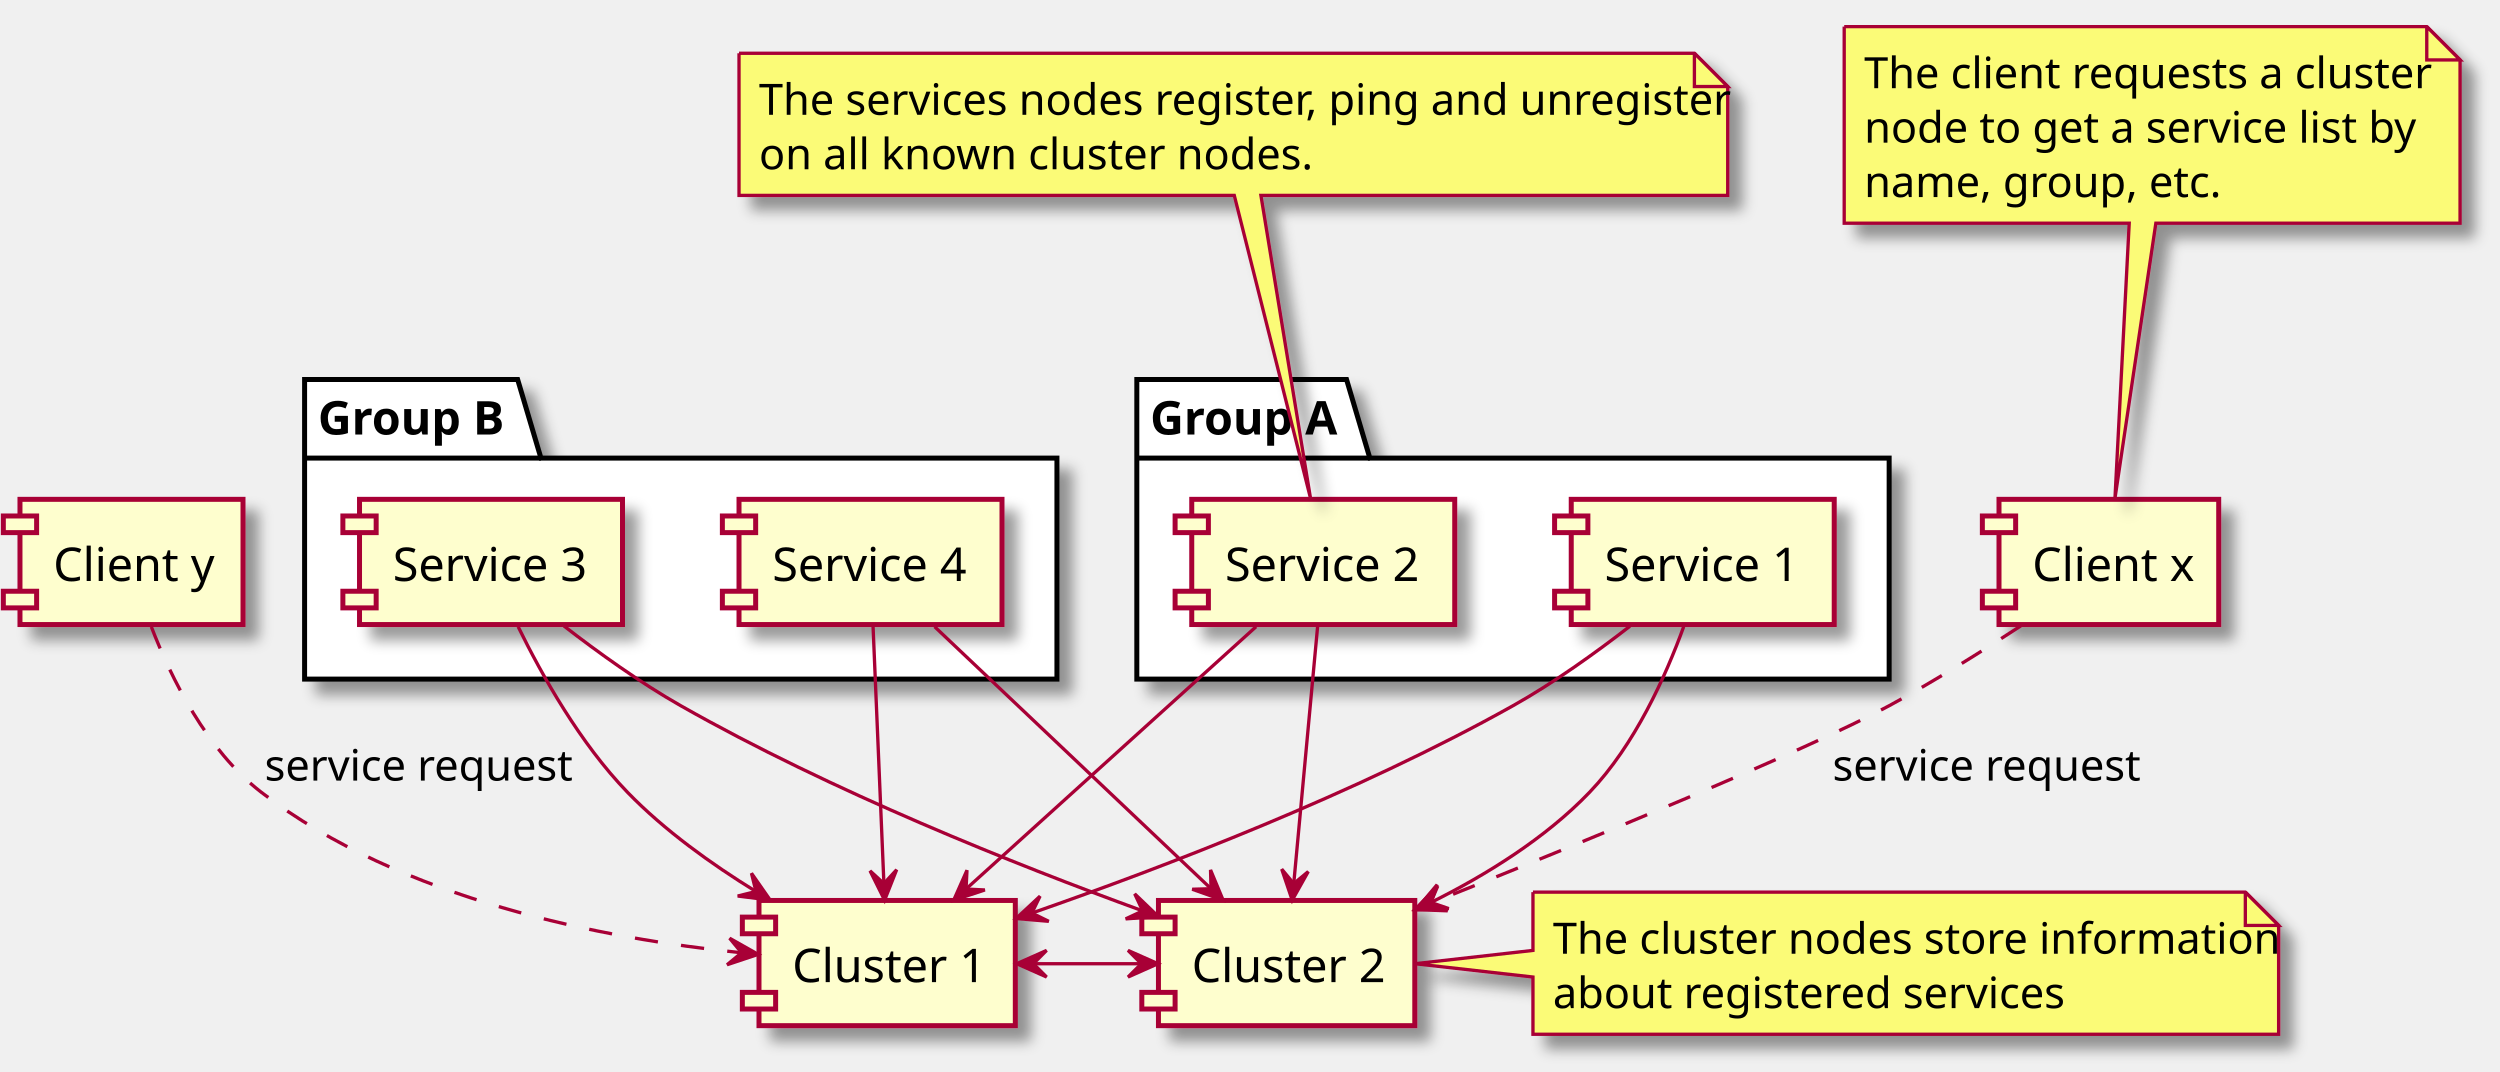
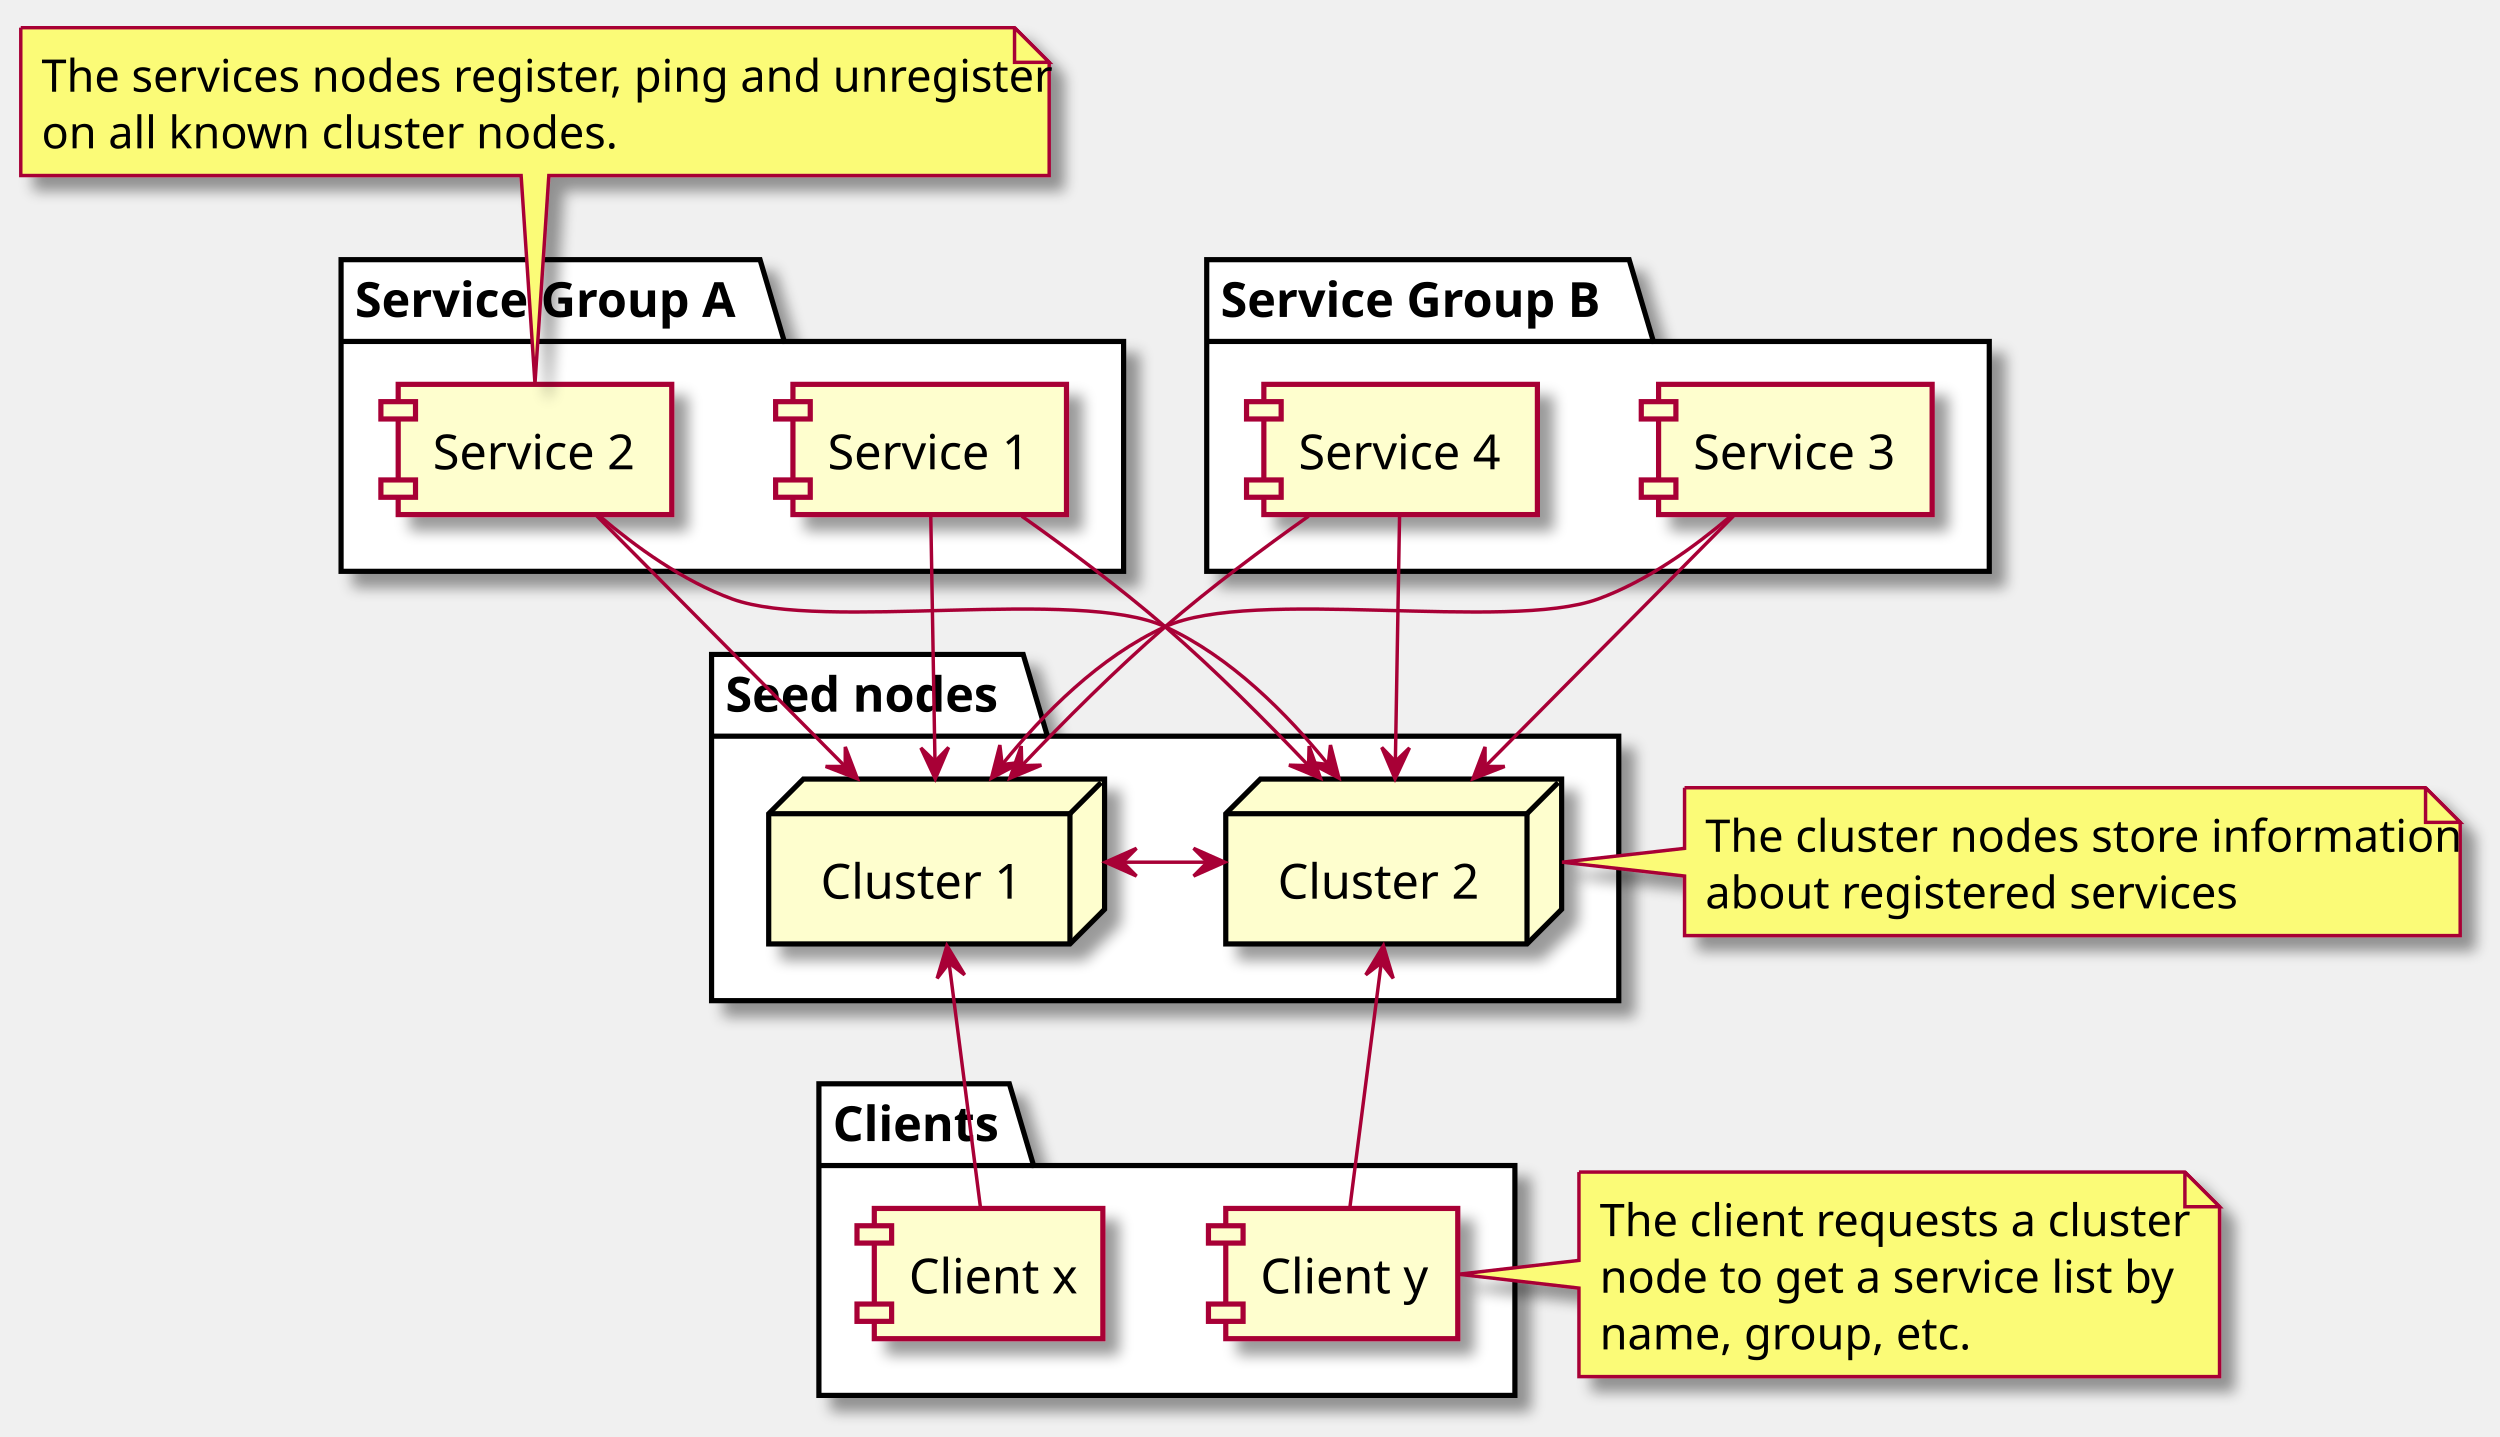
- <svg xmlns="http://www.w3.org/2000/svg" contentScriptType="application/ecmascript" contentStyleType="text/css" height="322px" preserveAspectRatio="none" style="width:751px;height:322px;" version="1.1" viewBox="0 0 751 322" width="751px" zoomAndPan="magnify">
+ <svg xmlns="http://www.w3.org/2000/svg" contentScriptType="application/ecmascript" contentStyleType="text/css" height="415px" preserveAspectRatio="none" style="width:722px;height:415px;" version="1.1" viewBox="0 0 722 415" width="722px" zoomAndPan="magnify">
  <defs>
-     <filter height="300%" id="f1thzitt32vlrb" width="300%" x="-1" y="-1">
+     <filter height="300%" id="f12n1agigw9fn" width="300%" x="-1" y="-1">
      <feGaussianBlur result="blurOut" stdDeviation="2.0" />
      <feColorMatrix in="blurOut" result="blurOut2" type="matrix" values="0 0 0 0 0 0 0 0 0 0 0 0 0 0 0 0 0 0 .4 0" />
      <feOffset dx="4.0" dy="4.0" in="blurOut2" result="blurOut3" />
      <feBlend in="SourceGraphic" in2="blurOut3" mode="normal" />
    </filter>
  </defs>
  <g>
-     <polygon fill="#FFFFFF" filter="url(#f1thzitt32vlrb)" points="341.5,114,404.5,114,411.5,137.609,567.5,137.609,567.5,204,341.5,204,341.5,114" style="stroke: #000000; stroke-width: 1.5;" />
-     <line style="stroke: #000000; stroke-width: 1.5;" x1="341.5" x2="411.5" y1="137.609" y2="137.609" />
-     <text fill="#000000" font-family="sans-serif" font-size="14" font-weight="bold" lengthAdjust="spacingAndGlyphs" textLength="57" x="345.5" y="130.533">Group A</text>
-     <polygon fill="#FFFFFF" filter="url(#f1thzitt32vlrb)" points="91.5,114,155.5,114,162.5,137.609,317.5,137.609,317.5,204,91.5,204,91.5,114" style="stroke: #000000; stroke-width: 1.5;" />
-     <line style="stroke: #000000; stroke-width: 1.5;" x1="91.5" x2="162.5" y1="137.609" y2="137.609" />
-     <text fill="#000000" font-family="sans-serif" font-size="14" font-weight="bold" lengthAdjust="spacingAndGlyphs" textLength="58" x="95.5" y="130.533">Group B</text>
-     <rect fill="#FEFECE" filter="url(#f1thzitt32vlrb)" height="37.609" style="stroke: #A80036; stroke-width: 1.5;" width="79" x="358" y="150" />
-     <rect fill="#FEFECE" height="5" style="stroke: #A80036; stroke-width: 1.5;" width="10" x="353" y="155" />
-     <rect fill="#FEFECE" height="5" style="stroke: #A80036; stroke-width: 1.5;" width="10" x="353" y="177.609" />
-     <text fill="#000000" font-family="sans-serif" font-size="14" lengthAdjust="spacingAndGlyphs" textLength="59" x="368" y="174.533">Service 2</text>
-     <rect fill="#FEFECE" filter="url(#f1thzitt32vlrb)" height="37.609" style="stroke: #A80036; stroke-width: 1.5;" width="79" x="472" y="150" />
-     <rect fill="#FEFECE" height="5" style="stroke: #A80036; stroke-width: 1.5;" width="10" x="467" y="155" />
-     <rect fill="#FEFECE" height="5" style="stroke: #A80036; stroke-width: 1.5;" width="10" x="467" y="177.609" />
-     <text fill="#000000" font-family="sans-serif" font-size="14" lengthAdjust="spacingAndGlyphs" textLength="59" x="482" y="174.533">Service 1</text>
-     <rect fill="#FEFECE" filter="url(#f1thzitt32vlrb)" height="37.609" style="stroke: #A80036; stroke-width: 1.5;" width="79" x="222" y="150" />
-     <rect fill="#FEFECE" height="5" style="stroke: #A80036; stroke-width: 1.5;" width="10" x="217" y="155" />
-     <rect fill="#FEFECE" height="5" style="stroke: #A80036; stroke-width: 1.5;" width="10" x="217" y="177.609" />
-     <text fill="#000000" font-family="sans-serif" font-size="14" lengthAdjust="spacingAndGlyphs" textLength="59" x="232" y="174.533">Service 4</text>
-     <rect fill="#FEFECE" filter="url(#f1thzitt32vlrb)" height="37.609" style="stroke: #A80036; stroke-width: 1.5;" width="79" x="108" y="150" />
-     <rect fill="#FEFECE" height="5" style="stroke: #A80036; stroke-width: 1.5;" width="10" x="103" y="155" />
-     <rect fill="#FEFECE" height="5" style="stroke: #A80036; stroke-width: 1.5;" width="10" x="103" y="177.609" />
-     <text fill="#000000" font-family="sans-serif" font-size="14" lengthAdjust="spacingAndGlyphs" textLength="59" x="118" y="174.533">Service 3</text>
-     <rect fill="#FEFECE" filter="url(#f1thzitt32vlrb)" height="37.609" style="stroke: #A80036; stroke-width: 1.5;" width="77" x="228" y="270.5" />
-     <rect fill="#FEFECE" height="5" style="stroke: #A80036; stroke-width: 1.5;" width="10" x="223" y="275.5" />
-     <rect fill="#FEFECE" height="5" style="stroke: #A80036; stroke-width: 1.5;" width="10" x="223" y="298.109" />
-     <text fill="#000000" font-family="sans-serif" font-size="14" lengthAdjust="spacingAndGlyphs" textLength="57" x="238" y="295.033">Cluster 1</text>
-     <rect fill="#FEFECE" filter="url(#f1thzitt32vlrb)" height="37.609" style="stroke: #A80036; stroke-width: 1.5;" width="77" x="348" y="270.5" />
-     <rect fill="#FEFECE" height="5" style="stroke: #A80036; stroke-width: 1.5;" width="10" x="343" y="275.5" />
-     <rect fill="#FEFECE" height="5" style="stroke: #A80036; stroke-width: 1.5;" width="10" x="343" y="298.109" />
-     <text fill="#000000" font-family="sans-serif" font-size="14" lengthAdjust="spacingAndGlyphs" textLength="57" x="358" y="295.033">Cluster 2</text>
-     <rect fill="#FEFECE" filter="url(#f1thzitt32vlrb)" height="37.609" style="stroke: #A80036; stroke-width: 1.5;" width="66" x="600.5" y="150" />
-     <rect fill="#FEFECE" height="5" style="stroke: #A80036; stroke-width: 1.5;" width="10" x="595.5" y="155" />
-     <rect fill="#FEFECE" height="5" style="stroke: #A80036; stroke-width: 1.5;" width="10" x="595.5" y="177.609" />
-     <text fill="#000000" font-family="sans-serif" font-size="14" lengthAdjust="spacingAndGlyphs" textLength="46" x="610.5" y="174.533">Client x</text>
-     <rect fill="#FEFECE" filter="url(#f1thzitt32vlrb)" height="37.609" style="stroke: #A80036; stroke-width: 1.5;" width="67" x="6" y="150" />
-     <rect fill="#FEFECE" height="5" style="stroke: #A80036; stroke-width: 1.5;" width="10" x="1" y="155" />
-     <rect fill="#FEFECE" height="5" style="stroke: #A80036; stroke-width: 1.5;" width="10" x="1" y="177.609" />
-     <text fill="#000000" font-family="sans-serif" font-size="14" lengthAdjust="spacingAndGlyphs" textLength="47" x="16" y="174.533">Client y</text>
-     <path d="M222,16 L222,58.703 A0,0 0 0 0 222,58.703 L370.778,58.703 L393.678,149.67 L378.778,58.703 L519,58.703 A0,0 0 0 0 519,58.703 L519,26 L509,16 L222,16 A0,0 0 0 0 222,16 " fill="#FBFB77" filter="url(#f1thzitt32vlrb)" style="stroke: #A80036; stroke-width: 1.0;" />
-     <path d="M509,16 L509,26 L519,26 L509,16 " fill="#FBFB77" style="stroke: #A80036; stroke-width: 1.0;" />
-     <text fill="#000000" font-family="sans-serif" font-size="13" lengthAdjust="spacingAndGlyphs" textLength="276" x="228" y="34.495">The services nodes register, ping and unregister</text>
-     <text fill="#000000" font-family="sans-serif" font-size="13" lengthAdjust="spacingAndGlyphs" textLength="158" x="228" y="50.847">on all known cluster nodes.</text>
-     <path d="M554,8 L554,67.055 A0,0 0 0 0 554,67.055 L639.615,67.055 L635.335,149.725 L647.615,67.055 L739,67.055 A0,0 0 0 0 739,67.055 L739,18 L729,8 L554,8 A0,0 0 0 0 554,8 " fill="#FBFB77" filter="url(#f1thzitt32vlrb)" style="stroke: #A80036; stroke-width: 1.0;" />
-     <path d="M729,8 L729,18 L739,18 L729,8 " fill="#FBFB77" style="stroke: #A80036; stroke-width: 1.0;" />
-     <text fill="#000000" font-family="sans-serif" font-size="13" lengthAdjust="spacingAndGlyphs" textLength="164" x="560" y="26.495">The client requests a cluster</text>
-     <text fill="#000000" font-family="sans-serif" font-size="13" lengthAdjust="spacingAndGlyphs" textLength="159" x="560" y="42.847">node to get a service list by</text>
-     <text fill="#000000" font-family="sans-serif" font-size="13" lengthAdjust="spacingAndGlyphs" textLength="102" x="560" y="59.198">name, group, etc.</text>
-     <path d="M460.5,268 L460.5,285.5 L425.008,289.5 L460.5,293.5 L460.5,310.703 A0,0 0 0 0 460.5,310.703 L684.5,310.703 A0,0 0 0 0 684.5,310.703 L684.5,278 L674.5,268 L460.5,268 A0,0 0 0 0 460.5,268 " fill="#FBFB77" filter="url(#f1thzitt32vlrb)" style="stroke: #A80036; stroke-width: 1.0;" />
-     <path d="M674.5,268 L674.5,278 L684.5,278 L674.5,268 " fill="#FBFB77" style="stroke: #A80036; stroke-width: 1.0;" />
-     <text fill="#000000" font-family="sans-serif" font-size="13" lengthAdjust="spacingAndGlyphs" textLength="203" x="466.5" y="286.495">The cluster nodes store information</text>
-     <text fill="#000000" font-family="sans-serif" font-size="13" lengthAdjust="spacingAndGlyphs" textLength="144" x="466.5" y="302.847">about registered services</text>
-     <path d="M310.712,289.5 C321.352,289.5 331.991,289.5 342.631,289.5 " fill="none" id="Cluster 1-Cluster 2" style="stroke: #A80036; stroke-width: 1.0;" />
-     <polygon fill="#A80036" points="347.854,289.5,338.854,285.5,342.854,289.5,338.854,293.5,347.854,289.5" style="stroke: #A80036; stroke-width: 1.0;" />
-     <polygon fill="#A80036" points="305.406,289.5,314.406,293.5,310.406,289.5,314.406,285.5,305.406,289.5" style="stroke: #A80036; stroke-width: 1.0;" />
-     <path d="M377.318,188.256 C353.883,209.455 315.266,244.387 290.364,266.913 " fill="none" id="Service 2-Cluster 1" style="stroke: #A80036; stroke-width: 1.0;" />
-     <polygon fill="#A80036" points="286.49,270.418,295.848,267.347,290.198,267.064,290.481,261.414,286.49,270.418" style="stroke: #A80036; stroke-width: 1.0;" />
-     <path d="M395.805,188.256 C393.886,208.932 390.754,242.67 388.661,265.222 " fill="none" id="Service 2-Cluster 2" style="stroke: #A80036; stroke-width: 1.0;" />
-     <polygon fill="#A80036" points="388.179,270.418,392.994,261.826,388.641,265.439,385.028,261.087,388.179,270.418" style="stroke: #A80036; stroke-width: 1.0;" />
-     <path d="M489.627,188.109 C479.365,196.072 466.725,205.15 454.5,212 C407.428,238.376 349.406,260.568 310.374,274.146 " fill="none" id="Service 1-Cluster 1" style="stroke: #A80036; stroke-width: 1.0;" />
-     <polygon fill="#A80036" points="305.234,275.922,315.047,276.763,309.96,274.289,312.434,269.202,305.234,275.922" style="stroke: #A80036; stroke-width: 1.0;" />
-     <path d="M505.776,188.265 C500.39,203.092 491.104,223.798 477.5,238 C464.247,251.835 446.362,262.873 429.955,271.057 " fill="none" id="Service 1-Cluster 2" style="stroke: #A80036; stroke-width: 1.0;" />
-     <polygon fill="#A80036" points="425.371,273.289,435.214,272.943,429.866,271.099,431.71,265.752,425.371,273.289" style="stroke: #A80036; stroke-width: 1.0;" />
-     <path d="M262.27,188.256 C263.143,208.932 264.566,242.67 265.518,265.222 " fill="none" id="Service 4-Cluster 1" style="stroke: #A80036; stroke-width: 1.0;" />
-     <polygon fill="#A80036" points="265.737,270.418,269.354,261.257,265.526,265.422,261.361,261.594,265.737,270.418" style="stroke: #A80036; stroke-width: 1.0;" />
-     <path d="M280.757,188.256 C303.119,209.455 339.967,244.387 363.729,266.913 " fill="none" id="Service 4-Cluster 2" style="stroke: #A80036; stroke-width: 1.0;" />
-     <polygon fill="#A80036" points="367.426,270.418,363.646,261.323,363.797,266.978,358.142,267.129,367.426,270.418" style="stroke: #A80036; stroke-width: 1.0;" />
-     <path d="M155.656,188.271 C162.82,202.907 174.306,223.344 188.5,238 C199.592,249.452 213.744,259.589 226.941,267.718 " fill="none" id="Service 3-Cluster 1" style="stroke: #A80036; stroke-width: 1.0;" />
-     <polygon fill="#A80036" points="231.374,270.397,225.74,262.319,227.095,267.811,221.602,269.166,231.374,270.397" style="stroke: #A80036; stroke-width: 1.0;" />
-     <path d="M169.41,188.044 C179.679,195.995 192.315,205.08 204.5,212 C249.71,237.674 305.243,259.782 342.992,273.535 " fill="none" id="Service 3-Cluster 2" style="stroke: #A80036; stroke-width: 1.0;" />
-     <polygon fill="#A80036" points="347.967,275.337,340.867,268.511,343.266,273.634,338.143,276.032,347.967,275.337" style="stroke: #A80036; stroke-width: 1.0;" />
-     <path d="M607.035,188.028 C595.173,195.797 580.869,204.743 567.5,212 C542.839,225.387 475.131,253.159 429.883,271.3 " fill="none" id="Client x-Cluster 2" style="stroke: #A80036; stroke-width: 1.0; stroke-dasharray: 7.0,7.0;" />
-     <polygon fill="#A80036" points="425.03,273.243,434.872,273.611,429.672,271.385,431.898,266.185,425.03,273.243" style="stroke: #A80036; stroke-width: 1.0;" />
-     <text fill="#000000" font-family="sans-serif" font-size="13" lengthAdjust="spacingAndGlyphs" textLength="87" x="550.5" y="234.495">service request</text>
-     <path d="M45.465,188.3 C51.434,203.772 62.111,225.378 78.5,238 C120.483,270.332 181.563,282.002 222.598,286.192 " fill="none" id="Client y-Cluster 1" style="stroke: #A80036; stroke-width: 1.0; stroke-dasharray: 7.0,7.0;" />
-     <polygon fill="#A80036" points="227.75,286.69,219.176,281.845,222.773,286.21,218.408,289.808,227.75,286.69" style="stroke: #A80036; stroke-width: 1.0;" />
-     <text fill="#000000" font-family="sans-serif" font-size="13" lengthAdjust="spacingAndGlyphs" textLength="87" x="79.5" y="234.495">service request</text>
+     <polygon fill="#FFFFFF" filter="url(#f12n1agigw9fn)" points="205.5,189,295.5,189,302.5,212.609,467.5,212.609,467.5,289,205.5,289,205.5,189" style="stroke: #000000; stroke-width: 1.5;" />
+     <line style="stroke: #000000; stroke-width: 1.5;" x1="205.5" x2="302.5" y1="212.609" y2="212.609" />
+     <text fill="#000000" font-family="sans-serif" font-size="14" font-weight="bold" lengthAdjust="spacingAndGlyphs" textLength="84" x="209.5" y="205.533">Seed nodes</text>
+     <polygon fill="#FFFFFF" filter="url(#f12n1agigw9fn)" points="98.5,75,219.5,75,226.5,98.609,324.5,98.609,324.5,165,98.5,165,98.5,75" style="stroke: #000000; stroke-width: 1.5;" />
+     <line style="stroke: #000000; stroke-width: 1.5;" x1="98.5" x2="226.5" y1="98.609" y2="98.609" />
+     <text fill="#000000" font-family="sans-serif" font-size="14" font-weight="bold" lengthAdjust="spacingAndGlyphs" textLength="115" x="102.5" y="91.533">Service Group A</text>
+     <polygon fill="#FFFFFF" filter="url(#f12n1agigw9fn)" points="348.5,75,470.5,75,477.5,98.609,574.5,98.609,574.5,165,348.5,165,348.5,75" style="stroke: #000000; stroke-width: 1.5;" />
+     <line style="stroke: #000000; stroke-width: 1.5;" x1="348.5" x2="477.5" y1="98.609" y2="98.609" />
+     <text fill="#000000" font-family="sans-serif" font-size="14" font-weight="bold" lengthAdjust="spacingAndGlyphs" textLength="116" x="352.5" y="91.533">Service Group B</text>
+     <polygon fill="#FFFFFF" filter="url(#f12n1agigw9fn)" points="236.5,313,291.5,313,298.5,336.609,437.5,336.609,437.5,403,236.5,403,236.5,313" style="stroke: #000000; stroke-width: 1.5;" />
+     <line style="stroke: #000000; stroke-width: 1.5;" x1="236.5" x2="298.5" y1="336.609" y2="336.609" />
+     <text fill="#000000" font-family="sans-serif" font-size="14" font-weight="bold" lengthAdjust="spacingAndGlyphs" textLength="49" x="240.5" y="329.533">Clients</text>
+     <polygon fill="#FEFECE" filter="url(#f12n1agigw9fn)" points="222,235,232,225,319,225,319,262.609,309,272.609,222,272.609,222,235" style="stroke: #000000; stroke-width: 1.5;" />
+     <line style="stroke: #000000; stroke-width: 1.5;" x1="309" x2="318" y1="235" y2="226" />
+     <line style="stroke: #000000; stroke-width: 1.5;" x1="222" x2="309" y1="235" y2="235" />
+     <line style="stroke: #000000; stroke-width: 1.5;" x1="309" x2="309" y1="235" y2="272.609" />
+     <text fill="#000000" font-family="sans-serif" font-size="14" lengthAdjust="spacingAndGlyphs" textLength="57" x="237" y="259.533">Cluster 1</text>
+     <polygon fill="#FEFECE" filter="url(#f12n1agigw9fn)" points="354,235,364,225,451,225,451,262.609,441,272.609,354,272.609,354,235" style="stroke: #000000; stroke-width: 1.5;" />
+     <line style="stroke: #000000; stroke-width: 1.5;" x1="441" x2="450" y1="235" y2="226" />
+     <line style="stroke: #000000; stroke-width: 1.5;" x1="354" x2="441" y1="235" y2="235" />
+     <line style="stroke: #000000; stroke-width: 1.5;" x1="441" x2="441" y1="235" y2="272.609" />
+     <text fill="#000000" font-family="sans-serif" font-size="14" lengthAdjust="spacingAndGlyphs" textLength="57" x="369" y="259.533">Cluster 2</text>
+     <rect fill="#FEFECE" filter="url(#f12n1agigw9fn)" height="37.609" style="stroke: #A80036; stroke-width: 1.5;" width="79" x="229" y="111" />
+     <rect fill="#FEFECE" height="5" style="stroke: #A80036; stroke-width: 1.5;" width="10" x="224" y="116" />
+     <rect fill="#FEFECE" height="5" style="stroke: #A80036; stroke-width: 1.5;" width="10" x="224" y="138.609" />
+     <text fill="#000000" font-family="sans-serif" font-size="14" lengthAdjust="spacingAndGlyphs" textLength="59" x="239" y="135.533">Service 1</text>
+     <rect fill="#FEFECE" filter="url(#f12n1agigw9fn)" height="37.609" style="stroke: #A80036; stroke-width: 1.5;" width="79" x="115" y="111" />
+     <rect fill="#FEFECE" height="5" style="stroke: #A80036; stroke-width: 1.5;" width="10" x="110" y="116" />
+     <rect fill="#FEFECE" height="5" style="stroke: #A80036; stroke-width: 1.5;" width="10" x="110" y="138.609" />
+     <text fill="#000000" font-family="sans-serif" font-size="14" lengthAdjust="spacingAndGlyphs" textLength="59" x="125" y="135.533">Service 2</text>
+     <rect fill="#FEFECE" filter="url(#f12n1agigw9fn)" height="37.609" style="stroke: #A80036; stroke-width: 1.5;" width="79" x="479" y="111" />
+     <rect fill="#FEFECE" height="5" style="stroke: #A80036; stroke-width: 1.5;" width="10" x="474" y="116" />
+     <rect fill="#FEFECE" height="5" style="stroke: #A80036; stroke-width: 1.5;" width="10" x="474" y="138.609" />
+     <text fill="#000000" font-family="sans-serif" font-size="14" lengthAdjust="spacingAndGlyphs" textLength="59" x="489" y="135.533">Service 3</text>
+     <rect fill="#FEFECE" filter="url(#f12n1agigw9fn)" height="37.609" style="stroke: #A80036; stroke-width: 1.5;" width="79" x="365" y="111" />
+     <rect fill="#FEFECE" height="5" style="stroke: #A80036; stroke-width: 1.5;" width="10" x="360" y="116" />
+     <rect fill="#FEFECE" height="5" style="stroke: #A80036; stroke-width: 1.5;" width="10" x="360" y="138.609" />
+     <text fill="#000000" font-family="sans-serif" font-size="14" lengthAdjust="spacingAndGlyphs" textLength="59" x="375" y="135.533">Service 4</text>
+     <rect fill="#FEFECE" filter="url(#f12n1agigw9fn)" height="37.609" style="stroke: #A80036; stroke-width: 1.5;" width="66" x="252.5" y="349" />
+     <rect fill="#FEFECE" height="5" style="stroke: #A80036; stroke-width: 1.5;" width="10" x="247.5" y="354" />
+     <rect fill="#FEFECE" height="5" style="stroke: #A80036; stroke-width: 1.5;" width="10" x="247.5" y="376.609" />
+     <text fill="#000000" font-family="sans-serif" font-size="14" lengthAdjust="spacingAndGlyphs" textLength="46" x="262.5" y="373.533">Client x</text>
+     <rect fill="#FEFECE" filter="url(#f12n1agigw9fn)" height="37.609" style="stroke: #A80036; stroke-width: 1.5;" width="67" x="354" y="349" />
+     <rect fill="#FEFECE" height="5" style="stroke: #A80036; stroke-width: 1.5;" width="10" x="349" y="354" />
+     <rect fill="#FEFECE" height="5" style="stroke: #A80036; stroke-width: 1.5;" width="10" x="349" y="376.609" />
+     <text fill="#000000" font-family="sans-serif" font-size="14" lengthAdjust="spacingAndGlyphs" textLength="47" x="364" y="373.533">Client y</text>
+     <path d="M6,8 L6,50.703 A0,0 0 0 0 6,50.703 L150.5,50.703 L154.5,110.79 L158.5,50.703 L303,50.703 A0,0 0 0 0 303,50.703 L303,18 L293,8 L6,8 A0,0 0 0 0 6,8 " fill="#FBFB77" filter="url(#f12n1agigw9fn)" style="stroke: #A80036; stroke-width: 1.0;" />
+     <path d="M293,8 L293,18 L303,18 L293,8 " fill="#FBFB77" style="stroke: #A80036; stroke-width: 1.0;" />
+     <text fill="#000000" font-family="sans-serif" font-size="13" lengthAdjust="spacingAndGlyphs" textLength="276" x="12" y="26.495">The services nodes register, ping and unregister</text>
+     <text fill="#000000" font-family="sans-serif" font-size="13" lengthAdjust="spacingAndGlyphs" textLength="158" x="12" y="42.847">on all known cluster nodes.</text>
+     <path d="M456,338.5 L456,364 L421.146,368 L456,372 L456,397.555 A0,0 0 0 0 456,397.555 L641,397.555 A0,0 0 0 0 641,397.555 L641,348.5 L631,338.5 L456,338.5 A0,0 0 0 0 456,338.5 " fill="#FBFB77" filter="url(#f12n1agigw9fn)" style="stroke: #A80036; stroke-width: 1.0;" />
+     <path d="M631,338.5 L631,348.5 L641,348.5 L631,338.5 " fill="#FBFB77" style="stroke: #A80036; stroke-width: 1.0;" />
+     <text fill="#000000" font-family="sans-serif" font-size="13" lengthAdjust="spacingAndGlyphs" textLength="164" x="462" y="356.995">The client requests a cluster</text>
+     <text fill="#000000" font-family="sans-serif" font-size="13" lengthAdjust="spacingAndGlyphs" textLength="159" x="462" y="373.347">node to get a service list by</text>
+     <text fill="#000000" font-family="sans-serif" font-size="13" lengthAdjust="spacingAndGlyphs" textLength="102" x="462" y="389.698">name, group, etc.</text>
+     <path d="M486.5,227.5 L486.5,245 L451.117,249 L486.5,253 L486.5,270.203 A0,0 0 0 0 486.5,270.203 L710.5,270.203 A0,0 0 0 0 710.5,270.203 L710.5,237.5 L700.5,227.5 L486.5,227.5 A0,0 0 0 0 486.5,227.5 " fill="#FBFB77" filter="url(#f12n1agigw9fn)" style="stroke: #A80036; stroke-width: 1.0;" />
+     <path d="M700.5,227.5 L700.5,237.5 L710.5,237.5 L700.5,227.5 " fill="#FBFB77" style="stroke: #A80036; stroke-width: 1.0;" />
+     <text fill="#000000" font-family="sans-serif" font-size="13" lengthAdjust="spacingAndGlyphs" textLength="203" x="492.5" y="245.995">The cluster nodes store information</text>
+     <text fill="#000000" font-family="sans-serif" font-size="13" lengthAdjust="spacingAndGlyphs" textLength="144" x="492.5" y="262.347">about registered services</text>
+     <path d="M324.345,249 C332.45,249 340.555,249 348.66,249 " fill="none" id="Cluster 1-Cluster 2" style="stroke: #A80036; stroke-width: 1.0;" />
+     <polygon fill="#A80036" points="353.707,249,344.707,245,348.707,249,344.707,253,353.707,249" style="stroke: #A80036; stroke-width: 1.0;" />
+     <polygon fill="#A80036" points="319.227,249,328.227,253,324.227,249,328.227,245,319.227,249" style="stroke: #A80036; stroke-width: 1.0;" />
+     <path d="M268.808,149.025 C269.131,167.896 269.642,197.789 270.018,219.789 " fill="none" id="Service 1-Cluster 1" style="stroke: #A80036; stroke-width: 1.0;" />
+     <polygon fill="#A80036" points="270.105,224.918,273.95,215.851,270.019,219.919,265.951,215.988,270.105,224.918" style="stroke: #A80036; stroke-width: 1.0;" />
+     <path d="M295.079,149.059 C307.957,158.176 323.426,169.684 336.5,181 C350.821,193.396 365.714,208.314 377.722,220.924 " fill="none" id="Service 1-Cluster 2" style="stroke: #A80036; stroke-width: 1.0;" />
+     <polygon fill="#A80036" points="381.352,224.758,378.068,215.473,377.914,221.127,372.259,220.973,381.352,224.758" style="stroke: #A80036; stroke-width: 1.0;" />
+     <path d="M172.371,149.025 C191.475,168.294 221.973,199.055 243.9,221.171 " fill="none" id="Service 2-Cluster 1" style="stroke: #A80036; stroke-width: 1.0;" />
+     <polygon fill="#A80036" points="247.616,224.918,244.119,215.711,244.095,221.368,238.439,221.344,247.616,224.918" style="stroke: #A80036; stroke-width: 1.0;" />
+     <path d="M173.166,149.038 C183.581,157.925 197.295,167.823 211.5,173 C237.652,182.531 311.181,169.437 336.5,181 C355.37,189.618 371.767,206.185 383.497,220.688 " fill="none" id="Service 2-Cluster 2" style="stroke: #A80036; stroke-width: 1.0;" />
+     <polygon fill="#A80036" points="386.68,224.716,384.238,215.175,383.58,220.793,377.962,220.135,386.68,224.716" style="stroke: #A80036; stroke-width: 1.0;" />
+     <path d="M499.834,149.038 C489.419,157.925 475.705,167.823 461.5,173 C435.348,182.531 361.819,169.437 336.5,181 C317.63,189.618 301.233,206.185 289.503,220.688 " fill="none" id="Service 3-Cluster 1" style="stroke: #A80036; stroke-width: 1.0;" />
+     <polygon fill="#A80036" points="286.32,224.716,295.038,220.135,289.42,220.793,288.762,215.175,286.32,224.716" style="stroke: #A80036; stroke-width: 1.0;" />
+     <path d="M500.629,149.025 C481.525,168.294 451.027,199.055 429.1,221.171 " fill="none" id="Service 3-Cluster 2" style="stroke: #A80036; stroke-width: 1.0;" />
+     <polygon fill="#A80036" points="425.384,224.918,434.561,221.344,428.904,221.368,428.88,215.711,425.384,224.918" style="stroke: #A80036; stroke-width: 1.0;" />
+     <path d="M377.921,149.059 C365.043,158.176 349.574,169.684 336.5,181 C322.179,193.396 307.286,208.314 295.278,220.924 " fill="none" id="Service 4-Cluster 1" style="stroke: #A80036; stroke-width: 1.0;" />
+     <polygon fill="#A80036" points="291.648,224.758,300.741,220.973,295.086,221.127,294.932,215.473,291.648,224.758" style="stroke: #A80036; stroke-width: 1.0;" />
+     <path d="M404.192,149.025 C403.869,167.896 403.358,197.789 402.982,219.789 " fill="none" id="Service 4-Cluster 2" style="stroke: #A80036; stroke-width: 1.0;" />
+     <polygon fill="#A80036" points="402.895,224.918,407.049,215.988,402.981,219.919,399.05,215.851,402.895,224.918" style="stroke: #A80036; stroke-width: 1.0;" />
+     <path d="M274.12,278.239 C276.938,300.213 280.762,330.047 283.181,348.913 " fill="none" id="Cluster 1-Client x" style="stroke: #A80036; stroke-width: 1.0;" />
+     <polygon fill="#A80036" points="273.464,273.115,270.641,282.551,274.1,278.074,278.576,281.533,273.464,273.115" style="stroke: #A80036; stroke-width: 1.0;" />
+     <path d="M389.819,348.913 C392.238,330.047 396.062,300.213 398.88,278.239 " fill="none" id="Client y-Cluster 2" style="stroke: #A80036; stroke-width: 1.0;" />
+     <polygon fill="#A80036" points="399.536,273.115,394.424,281.533,398.9,278.074,402.359,282.551,399.536,273.115" style="stroke: #A80036; stroke-width: 1.0;" />
  </g>
</svg>
